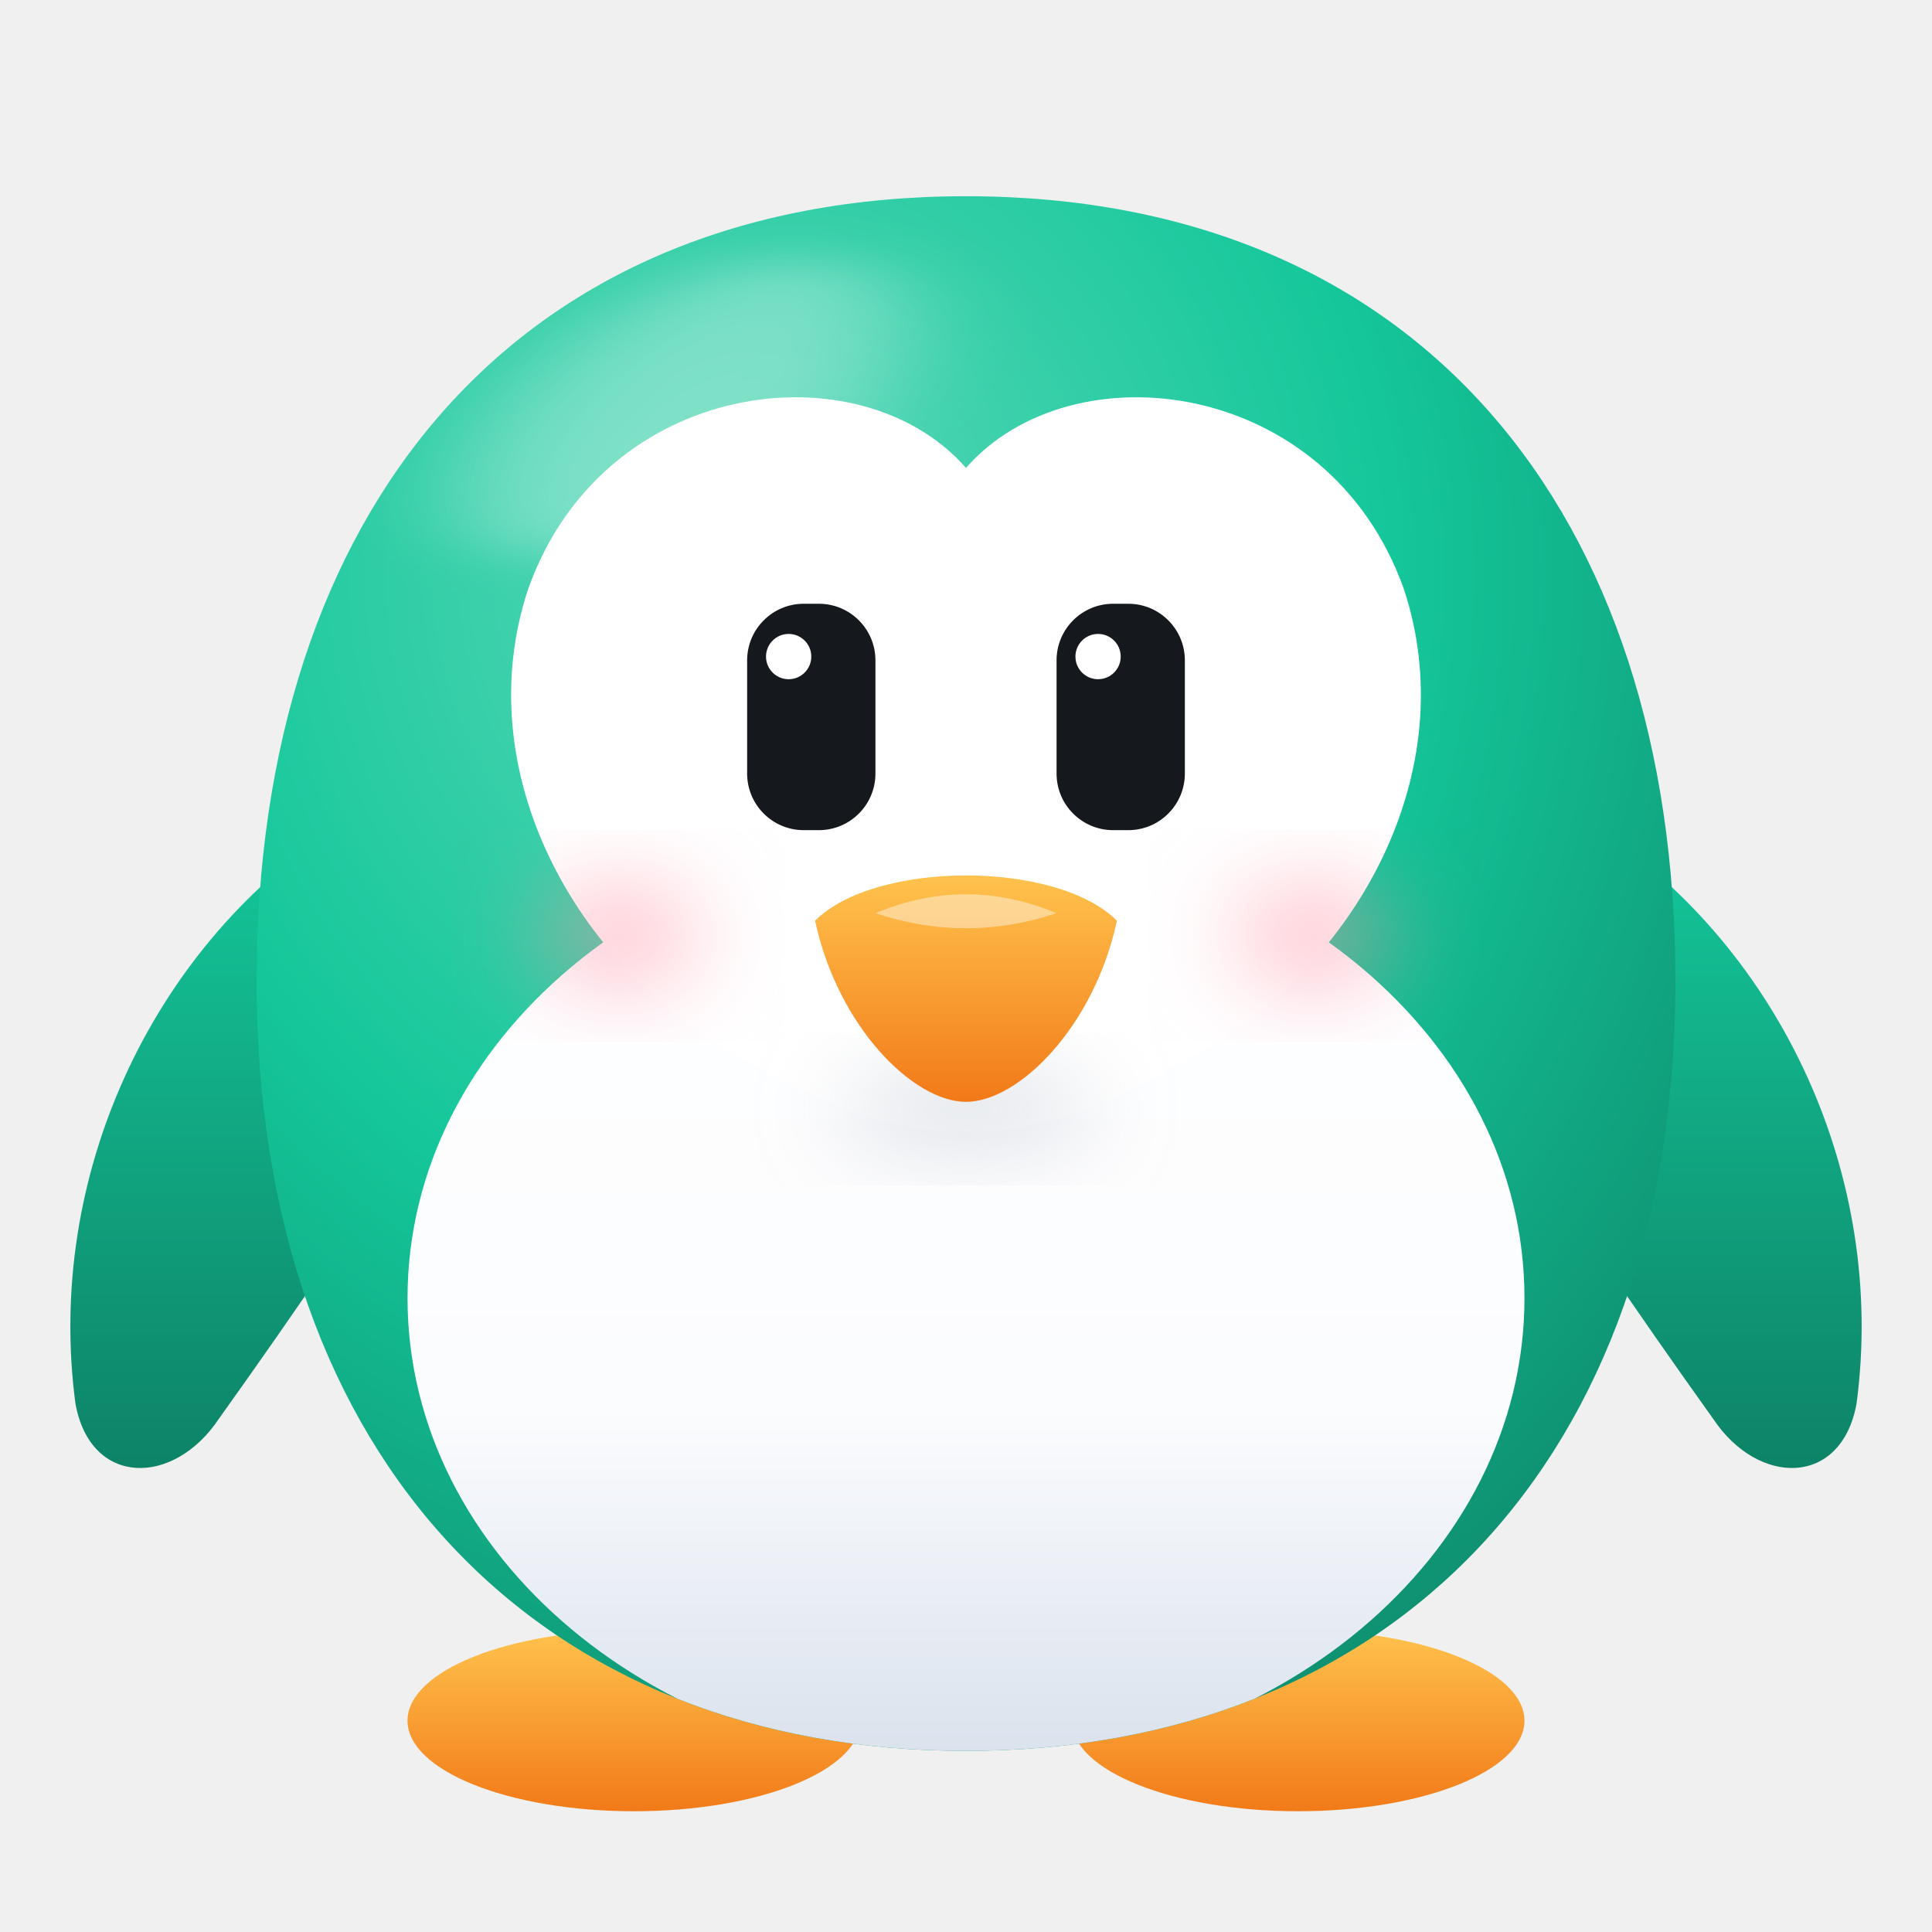
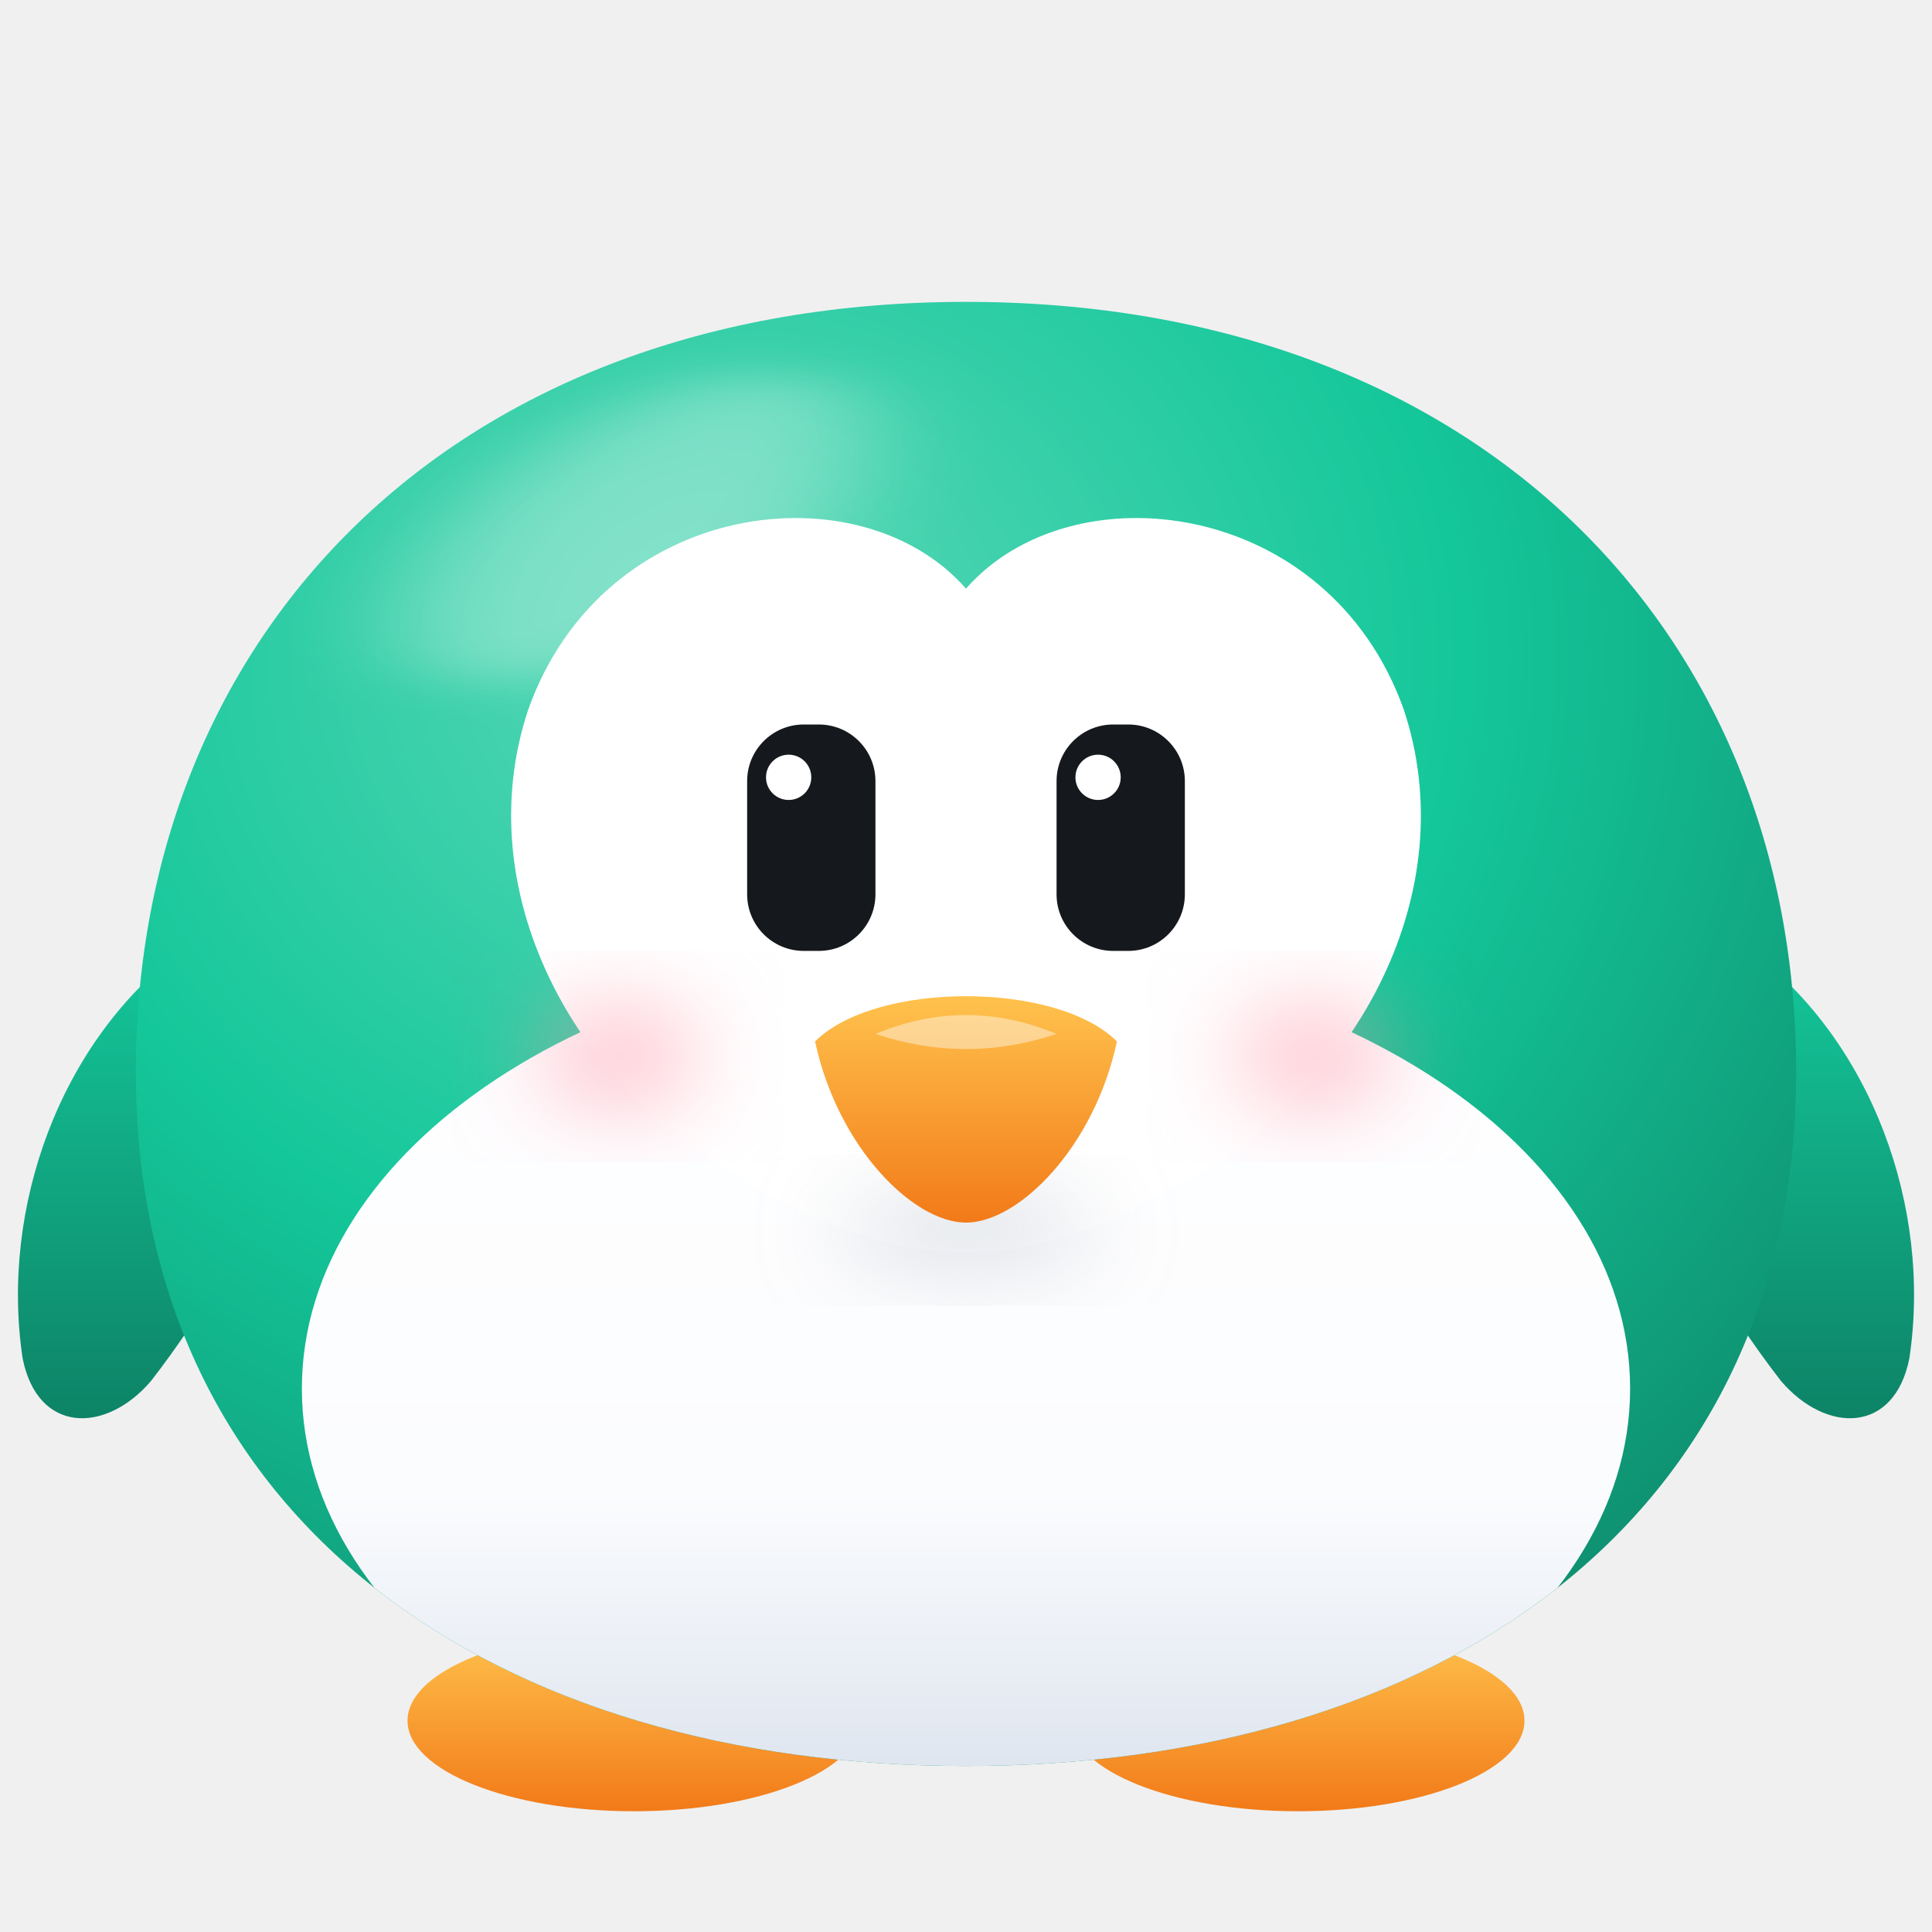
<svg xmlns="http://www.w3.org/2000/svg" viewBox="0 0 256 256" role="img" aria-labelledby="title">
  <defs>
    <radialGradient id="pb" cx=".36" cy=".24" r=".92">
      <stop offset="0" stop-color="#5bd8b8" />
      <stop offset=".48" stop-color="#14C79A" />
      <stop offset="1" stop-color="#0d8366" />
    </radialGradient>
    <linearGradient id="pf" x1="0" y1="0" x2="0" y2="1">
      <stop offset="0" stop-color="#14C79A" />
      <stop offset="1" stop-color="#0d8366" />
    </linearGradient>
    <linearGradient id="pw" x1="0" y1="0" x2="0" y2="1">
      <stop offset="0" stop-color="#ffffff" />
      <stop offset=".62" stop-color="#fbfcfe" />
      <stop offset="1" stop-color="#d9e1ec" />
    </linearGradient>
    <linearGradient id="po" x1="0" y1="0" x2="0" y2="1">
      <stop offset="0" stop-color="#ffc24d" />
      <stop offset="1" stop-color="#f27a18" />
    </linearGradient>
    <filter id="ps" x="-50%" y="-50%" width="200%" height="200%">
      <feGaussianBlur stdDeviation="6" />
    </filter>
    <clipPath id="pc">
-       <path d="M128 26C188 26 222 68 222 130C222 194 184 232 128 232C72 232 34 194 34 130C34 68 68 26 128 26Z" />
+       <path d="M128 40C196 40 238 84 238 142C238 202 190 234 128 234C66 234 18 202 18 142C18 84 60 40 128 40Z" />
    </clipPath>
  </defs>
  <ellipse cx="84" cy="228" rx="30" ry="12" fill="url(#po)" />
  <ellipse cx="172" cy="228" rx="30" ry="12" fill="url(#po)" />
-   <path d="M44 110C20 126 6 156 10 186C12 197 23 197 29 188C39 174 50 158 60 142Z" fill="url(#pf)" />
-   <path d="M44 110C20 126 6 156 10 186C12 197 23 197 29 188C39 174 50 158 60 142Z" transform="translate(256 0) scale(-1 1)" fill="url(#pf)" />
-   <path d="M128 26C188 26 222 68 222 130C222 194 184 232 128 232C72 232 34 194 34 130C34 68 68 26 128 26Z" fill="url(#pb)" />
+   <path d="M24 126C8 138 0 160 3 180C5 190 14 190 20 183C27 174 34 162 40 150Z" fill="url(#pf)" />
+   <path d="M24 126C8 138 0 160 3 180C5 190 14 190 20 183C27 174 34 162 40 150Z" transform="translate(256 0) scale(-1 1)" fill="url(#pf)" />
+   <path d="M128 40C196 40 238 84 238 142C238 202 190 234 128 234C66 234 18 202 18 142C18 84 60 40 128 40Z" fill="url(#pb)" />
  <g clip-path="url(#pc)">
-     <ellipse cx="90" cy="54" rx="32" ry="15" transform="rotate(-28 90 54)" fill="#fff" opacity=".3" filter="url(#ps)" />
-     <ellipse cx="128" cy="172" rx="74" ry="62" fill="url(#pw)" />
+     <ellipse cx="84" cy="70" rx="34" ry="15" transform="rotate(-28 84 70)" fill="#fff" opacity=".3" filter="url(#ps)" />
+     <ellipse cx="128" cy="184" rx="88" ry="58" fill="url(#pw)" />
  </g>
-   <path d="M128 62C142 46 176 50 186 78C194 102 180 128 158 140C148 146 138 150 128 150C118 150 108 146 98 140C76 128 62 102 70 78C80 50 114 46 128 62Z" fill="#fff" />
-   <ellipse cx="82" cy="124" rx="11" ry="7" fill="#ff8fa3" opacity=".5" filter="url(#ps)" />
-   <ellipse cx="174" cy="124" rx="11" ry="7" fill="#ff8fa3" opacity=".5" filter="url(#ps)" />
-   <ellipse cx="128" cy="147" rx="17" ry="5" fill="#8a97ad" opacity=".3" filter="url(#ps)" />
-   <path d="M108 122C116 114 140 114 148 122C145 136 135 146 128 146C121 146 111 136 108 122Z" fill="url(#po)" />
-   <path d="M116 121Q128 116 140 121Q128 125 116 121Z" fill="#fff" opacity=".42" />
-   <rect x="99" y="80" width="17" height="30" rx="7.5" fill="#15181C" />
-   <circle cx="104.5" cy="87" r="3" fill="#fff" />
-   <rect x="140" y="80" width="17" height="30" rx="7.5" fill="#15181C" />
-   <circle cx="145.5" cy="87" r="3" fill="#fff" />
+   <g transform="translate(0 16)">
+     <path d="M128 62C142 46 176 50 186 78C194 102 180 128 158 140C148 146 138 150 128 150C118 150 108 146 98 140C76 128 62 102 70 78C80 50 114 46 128 62Z" fill="#fff" />
+     <ellipse cx="82" cy="124" rx="11" ry="7" fill="#ff8fa3" opacity=".5" filter="url(#ps)" />
+     <ellipse cx="174" cy="124" rx="11" ry="7" fill="#ff8fa3" opacity=".5" filter="url(#ps)" />
+     <ellipse cx="128" cy="147" rx="17" ry="5" fill="#8a97ad" opacity=".3" filter="url(#ps)" />
+     <path d="M108 122C116 114 140 114 148 122C145 136 135 146 128 146C121 146 111 136 108 122Z" fill="url(#po)" />
+     <path d="M116 121Q128 116 140 121Q128 125 116 121Z" fill="#fff" opacity=".42" />
+   </g>
+   <rect x="99" y="96" width="17" height="30" rx="7.5" fill="#15181C" />
+   <circle cx="104.5" cy="103" r="3" fill="#fff" />
+   <rect x="140" y="96" width="17" height="30" rx="7.5" fill="#15181C" />
+   <circle cx="145.5" cy="103" r="3" fill="#fff" />
</svg>
